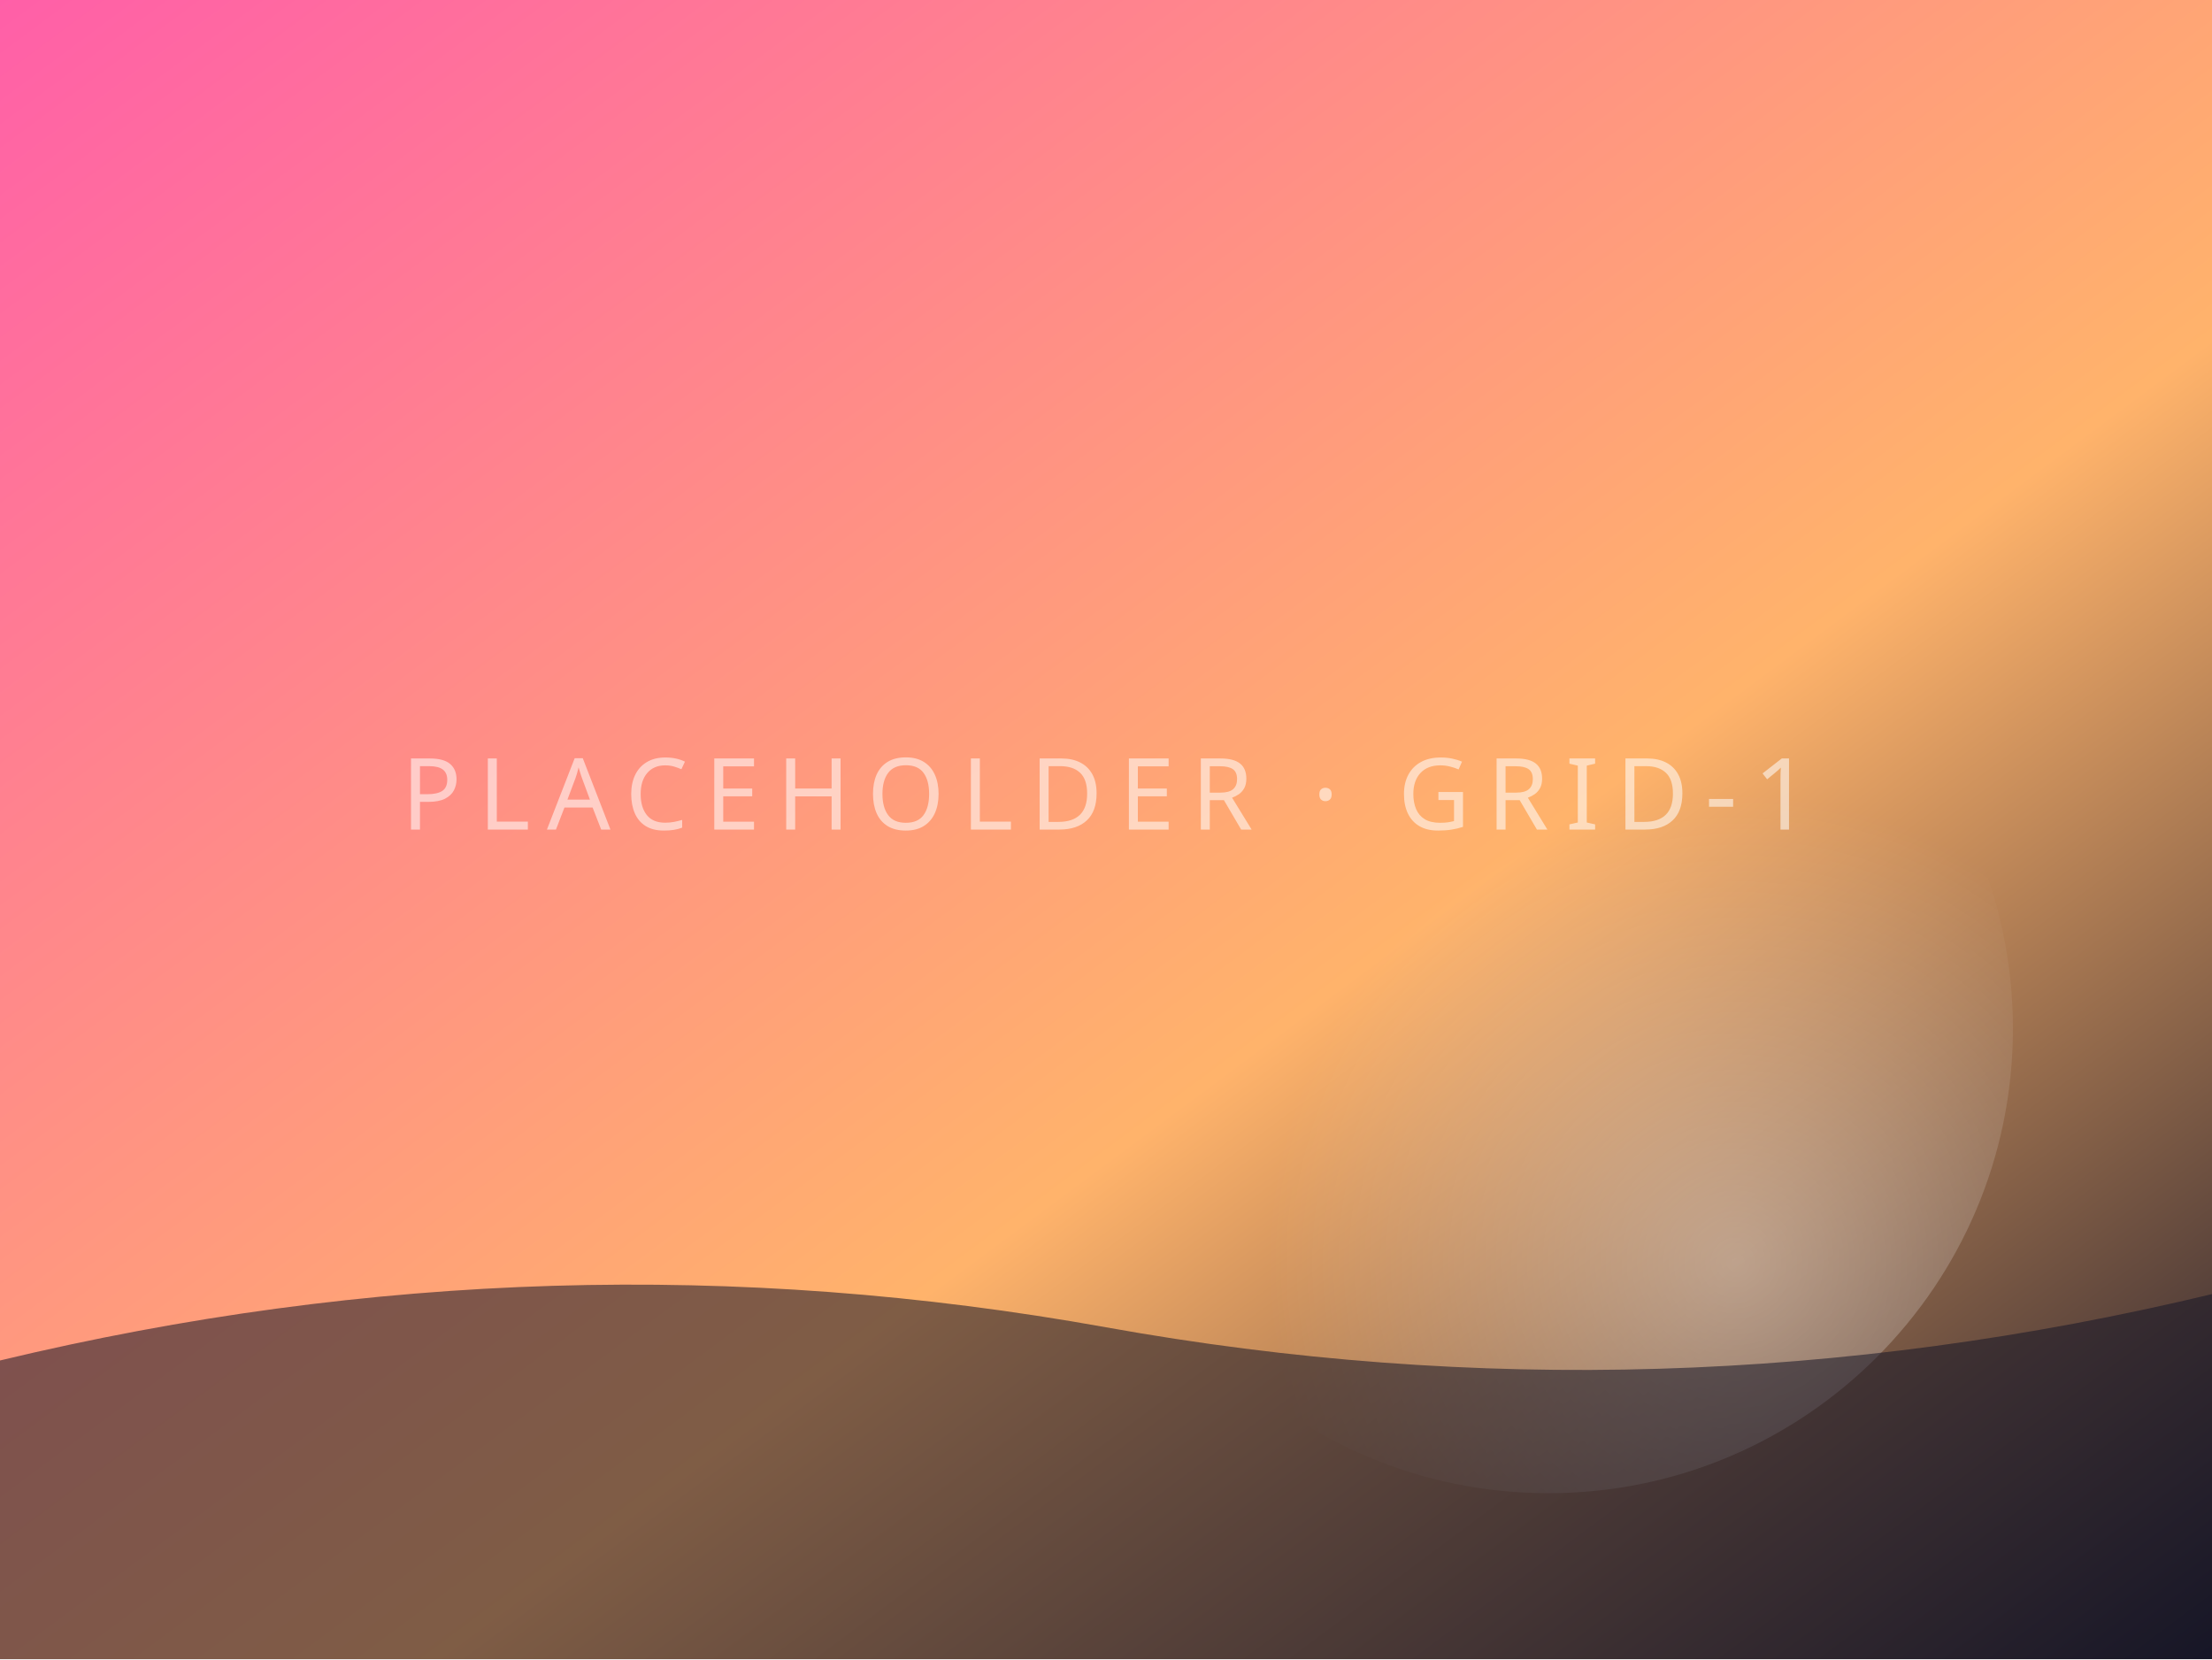
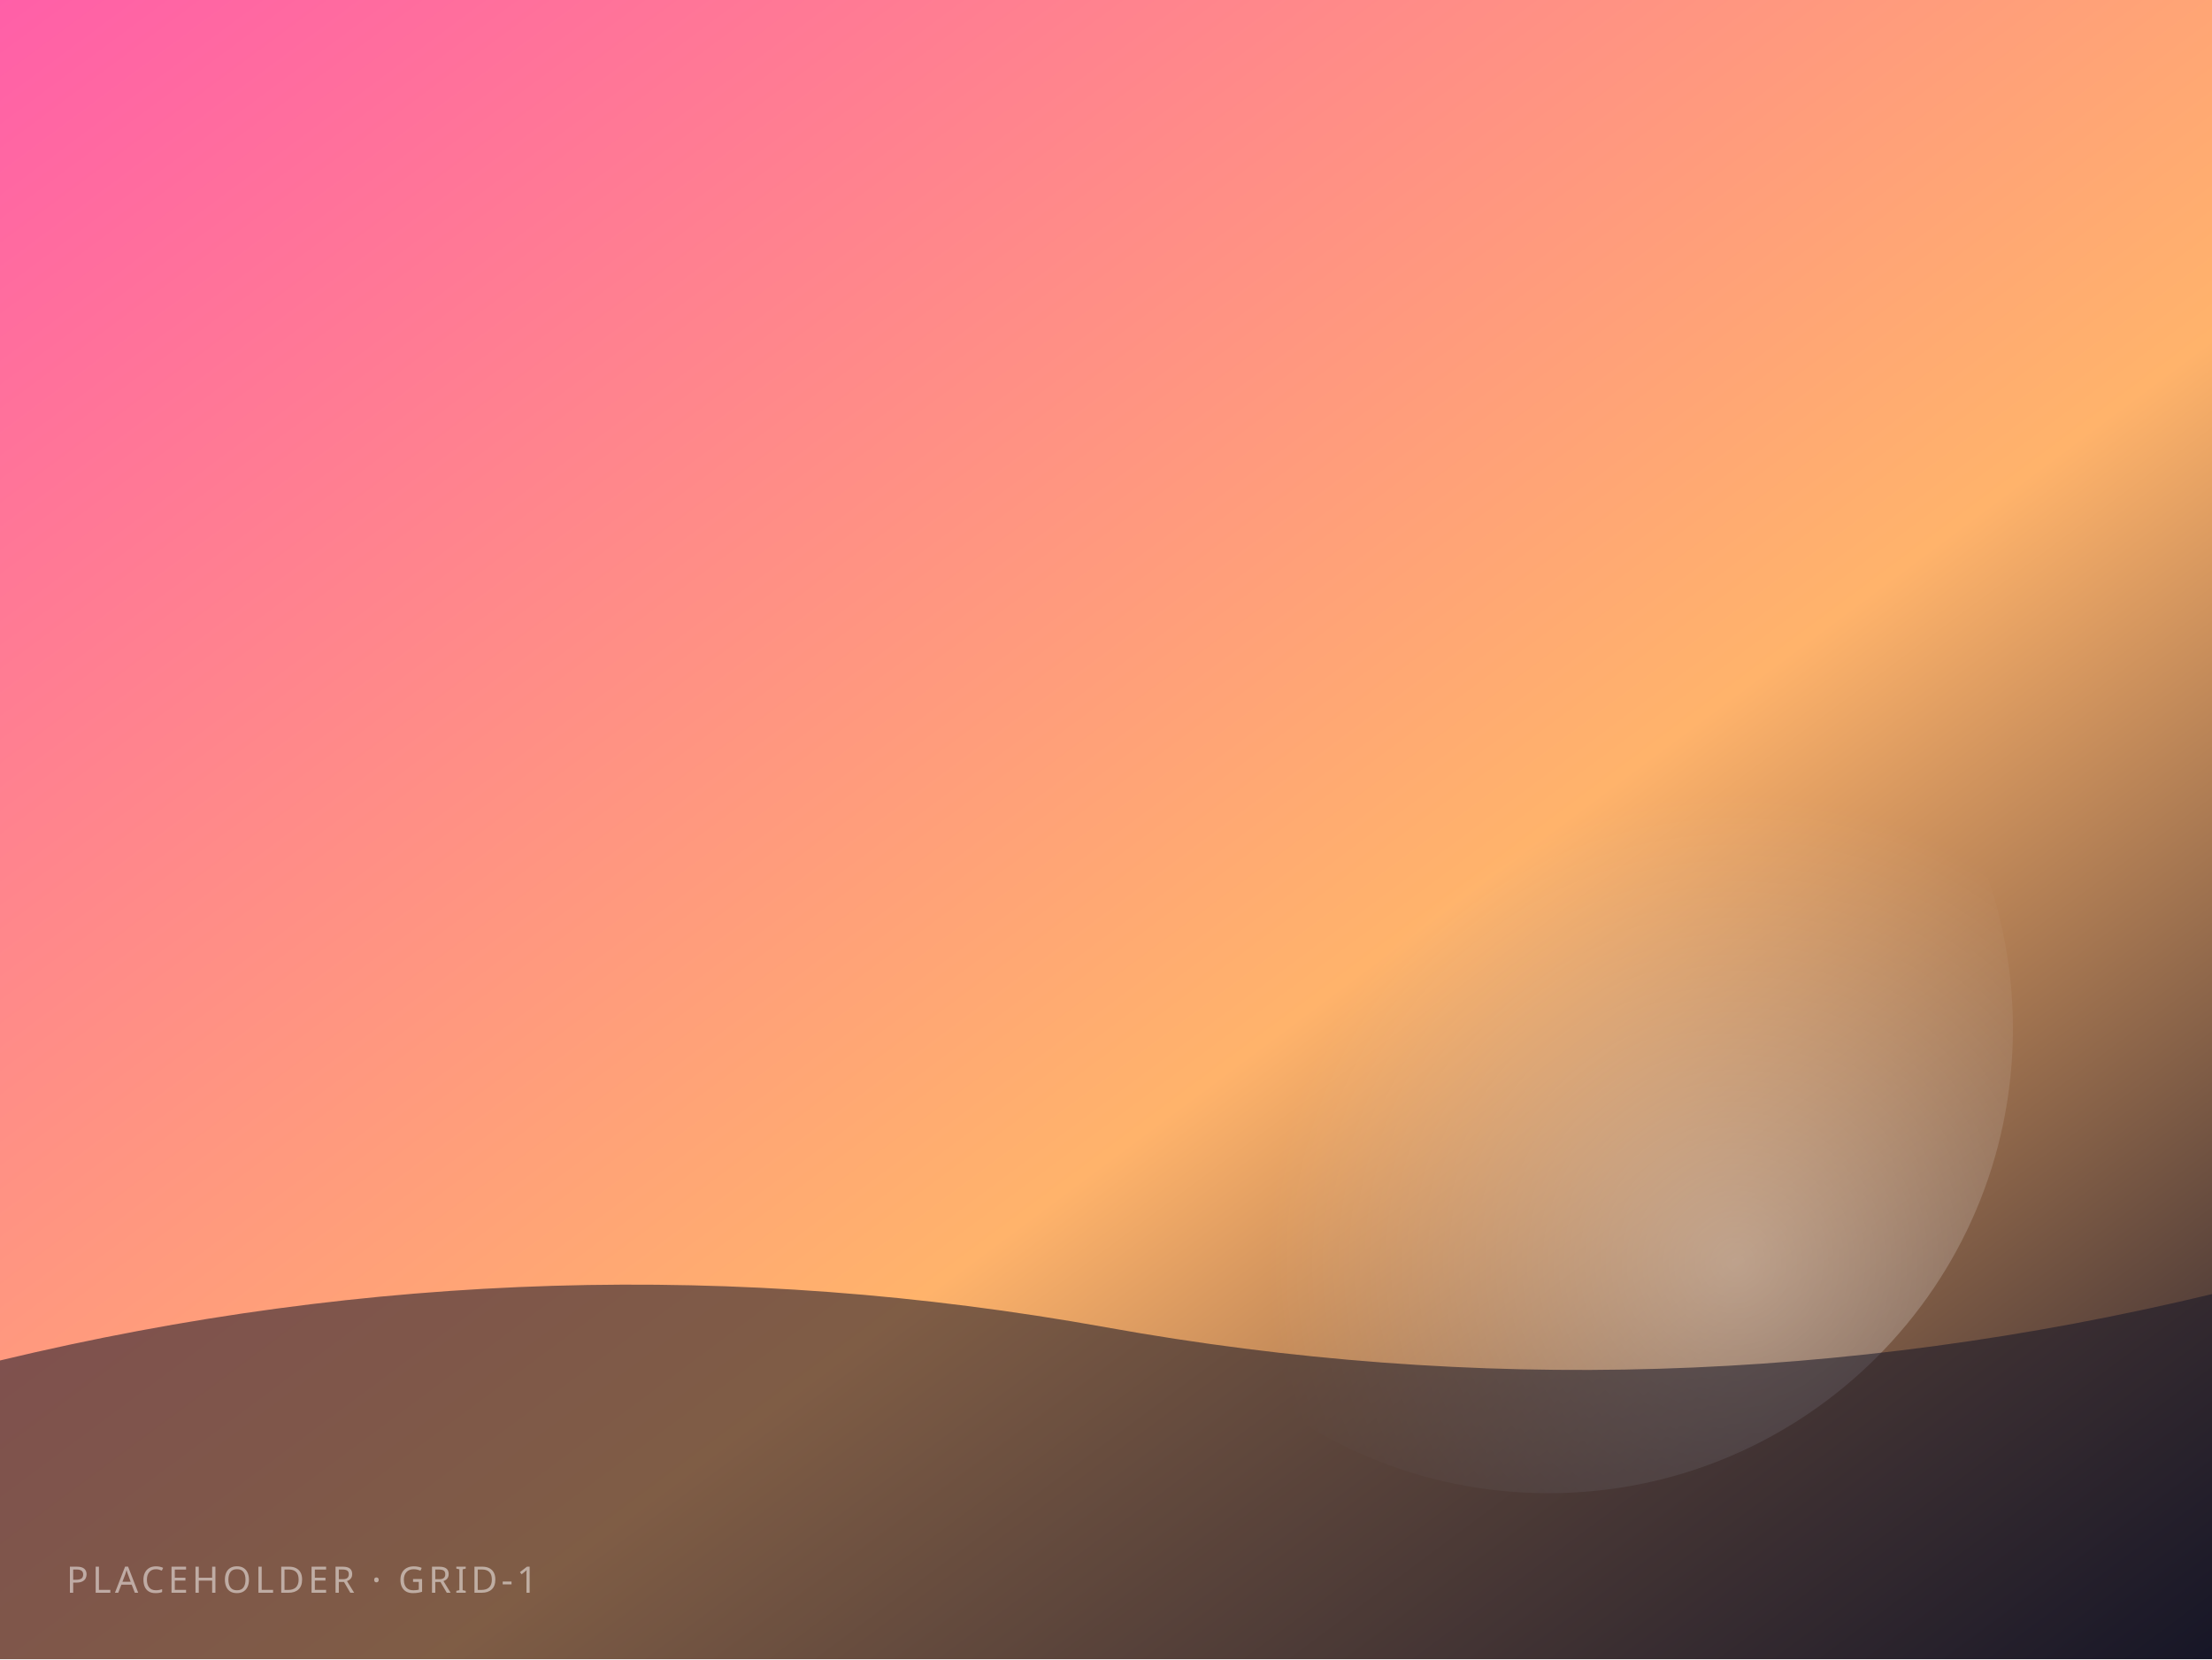
<svg xmlns="http://www.w3.org/2000/svg" width="1200" height="900" viewBox="0 0 1200 900">
  <defs>
    <linearGradient id="g" x1="0" y1="0" x2="1" y2="1">
      <stop offset="0" stop-color="#ff5fa8" />
      <stop offset=".6" stop-color="#ffb36b" />
      <stop offset="1" stop-color="#161527" />
    </linearGradient>
    <radialGradient id="s" cx=".7" cy=".75" r=".5">
      <stop offset="0" stop-color="#fff" stop-opacity=".35" />
      <stop offset="1" stop-color="#fff" stop-opacity="0" />
    </radialGradient>
  </defs>
  <rect width="100%" height="100%" fill="url(#g)" />
  <circle cx="840" cy="558" r="252" fill="url(#s)" />
  <path d="M0 738 Q 300 666 600 720 T 1200 702 V 900 H 0 Z" fill="#161527" opacity=".55" />
-   <text x="50%" y="50%" fill="#fff" fill-opacity=".55" font-family="sans-serif" font-size="54" text-anchor="middle" letter-spacing="9">PLACEHOLDER · GRID-1</text>
+   <text x="36" y="864" fill="#fff" fill-opacity=".5" font-family="sans-serif" font-size="19.8" letter-spacing="2">PLACEHOLDER · GRID-1</text>
</svg>
